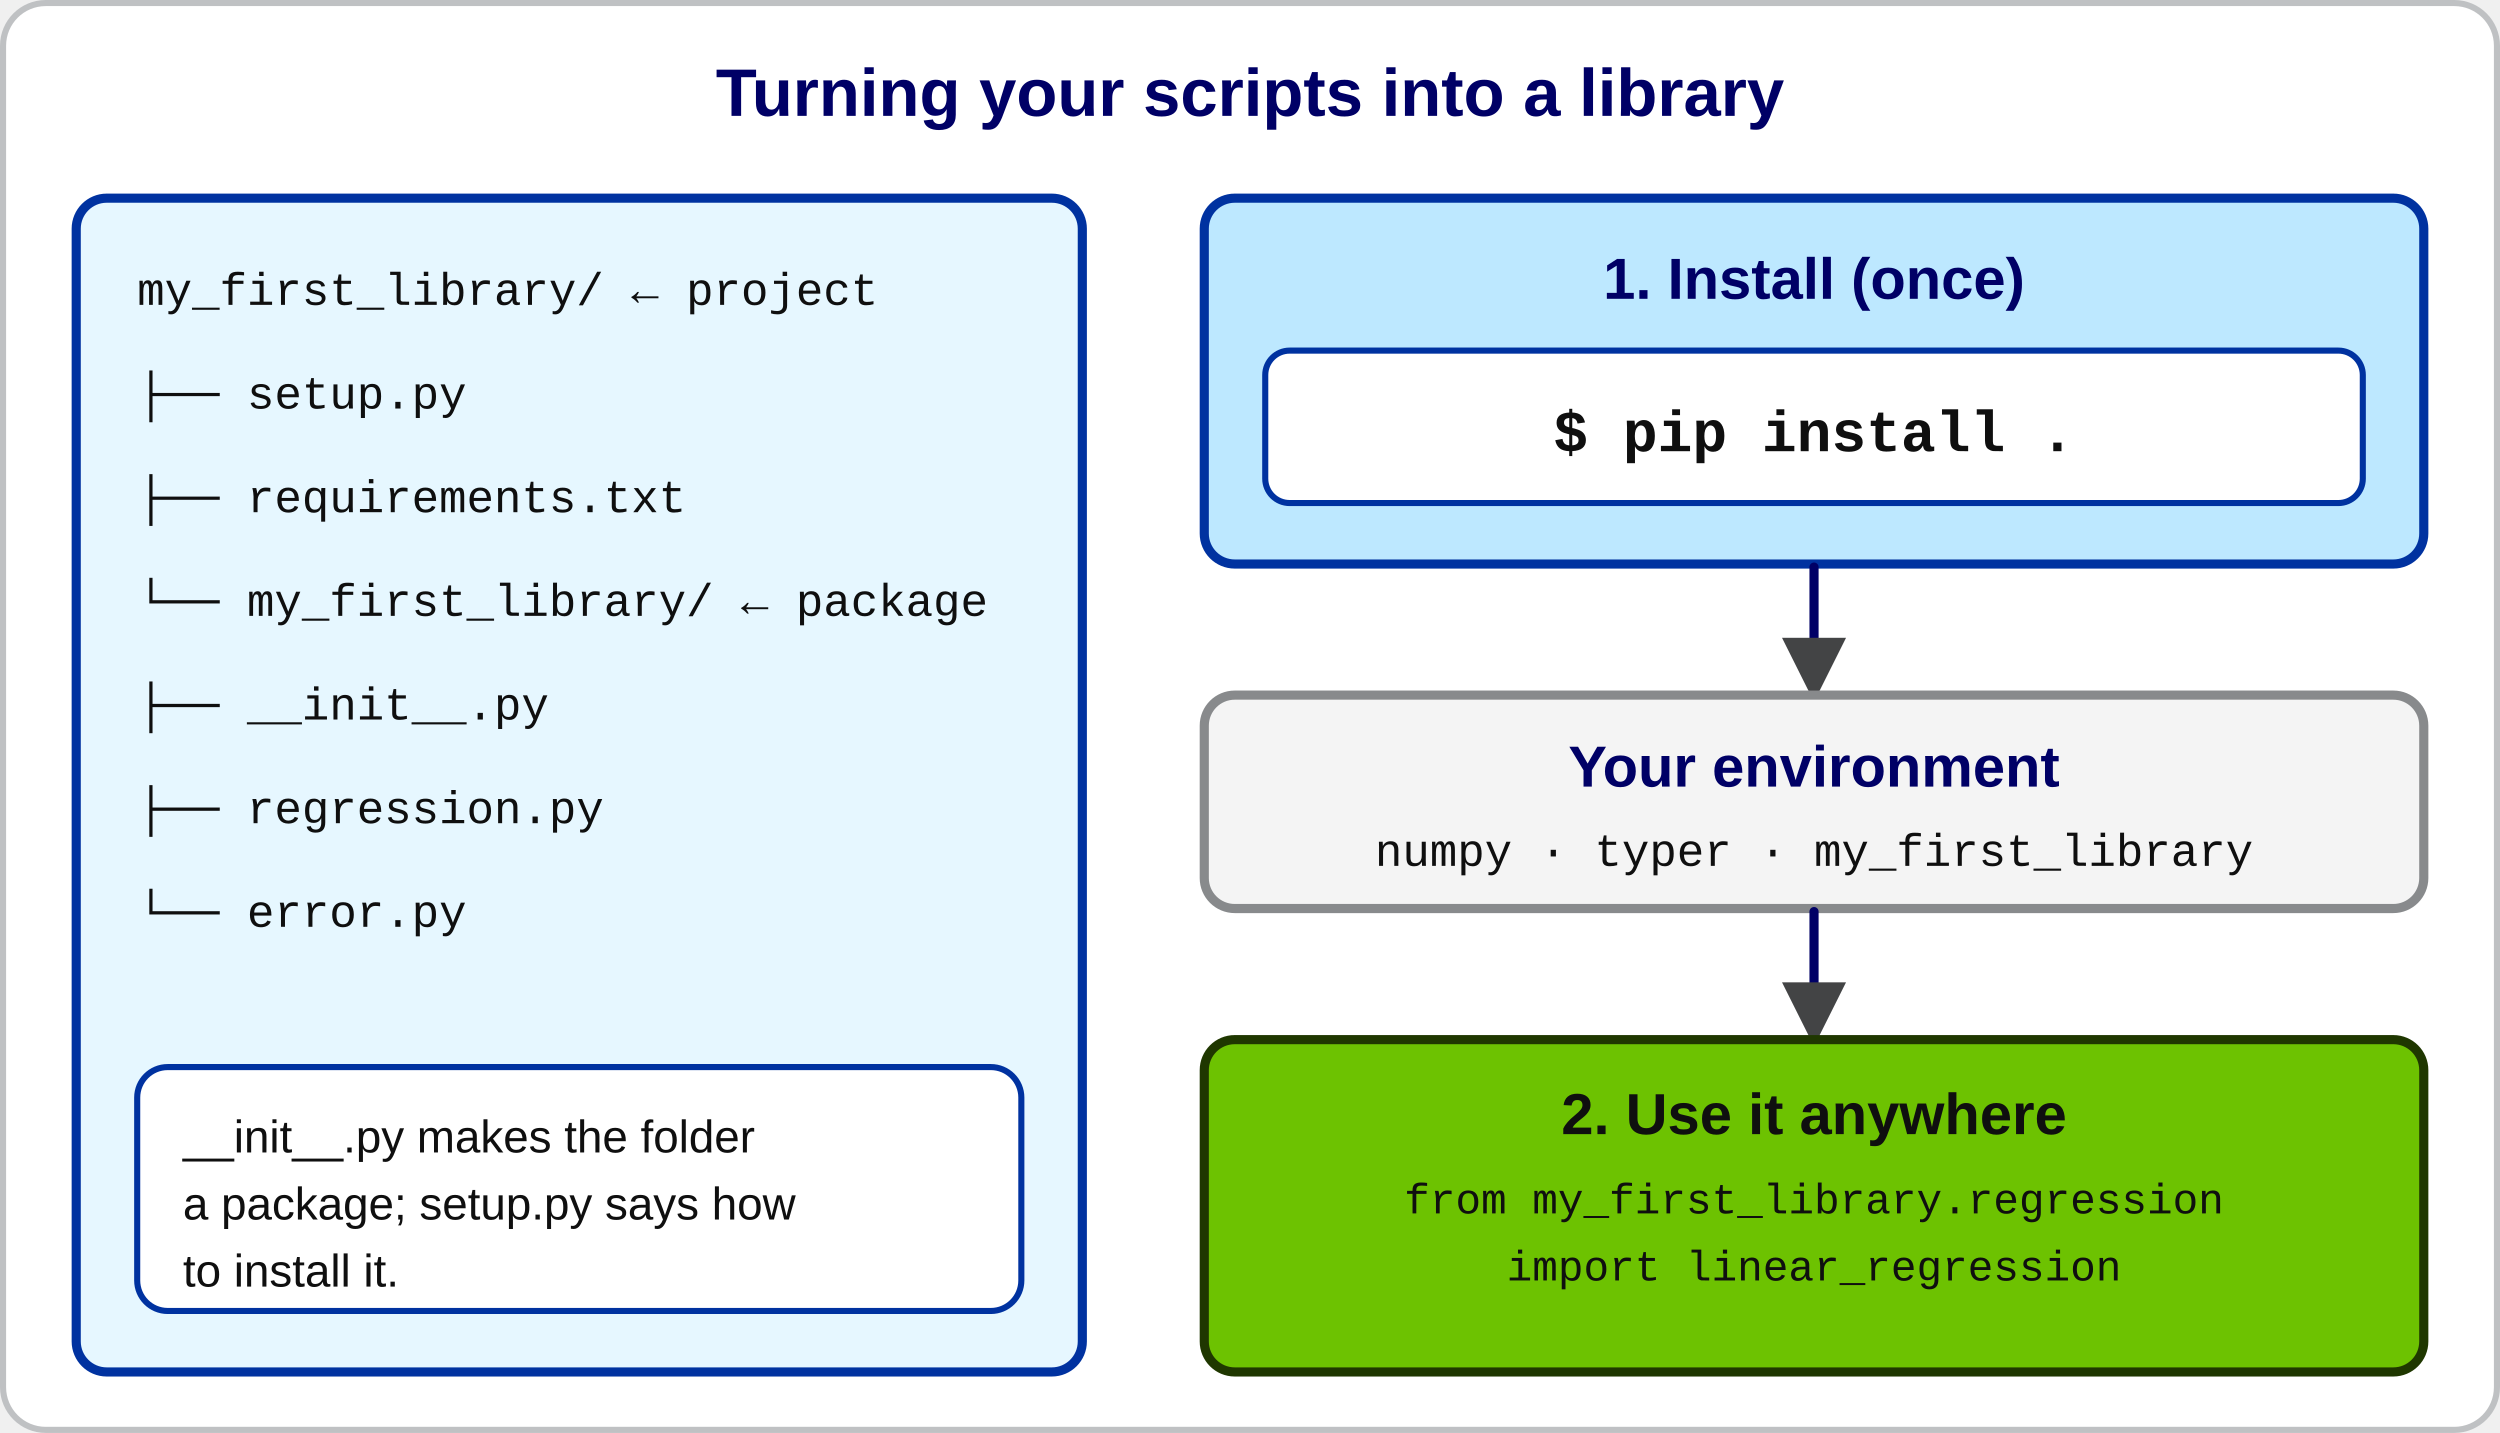
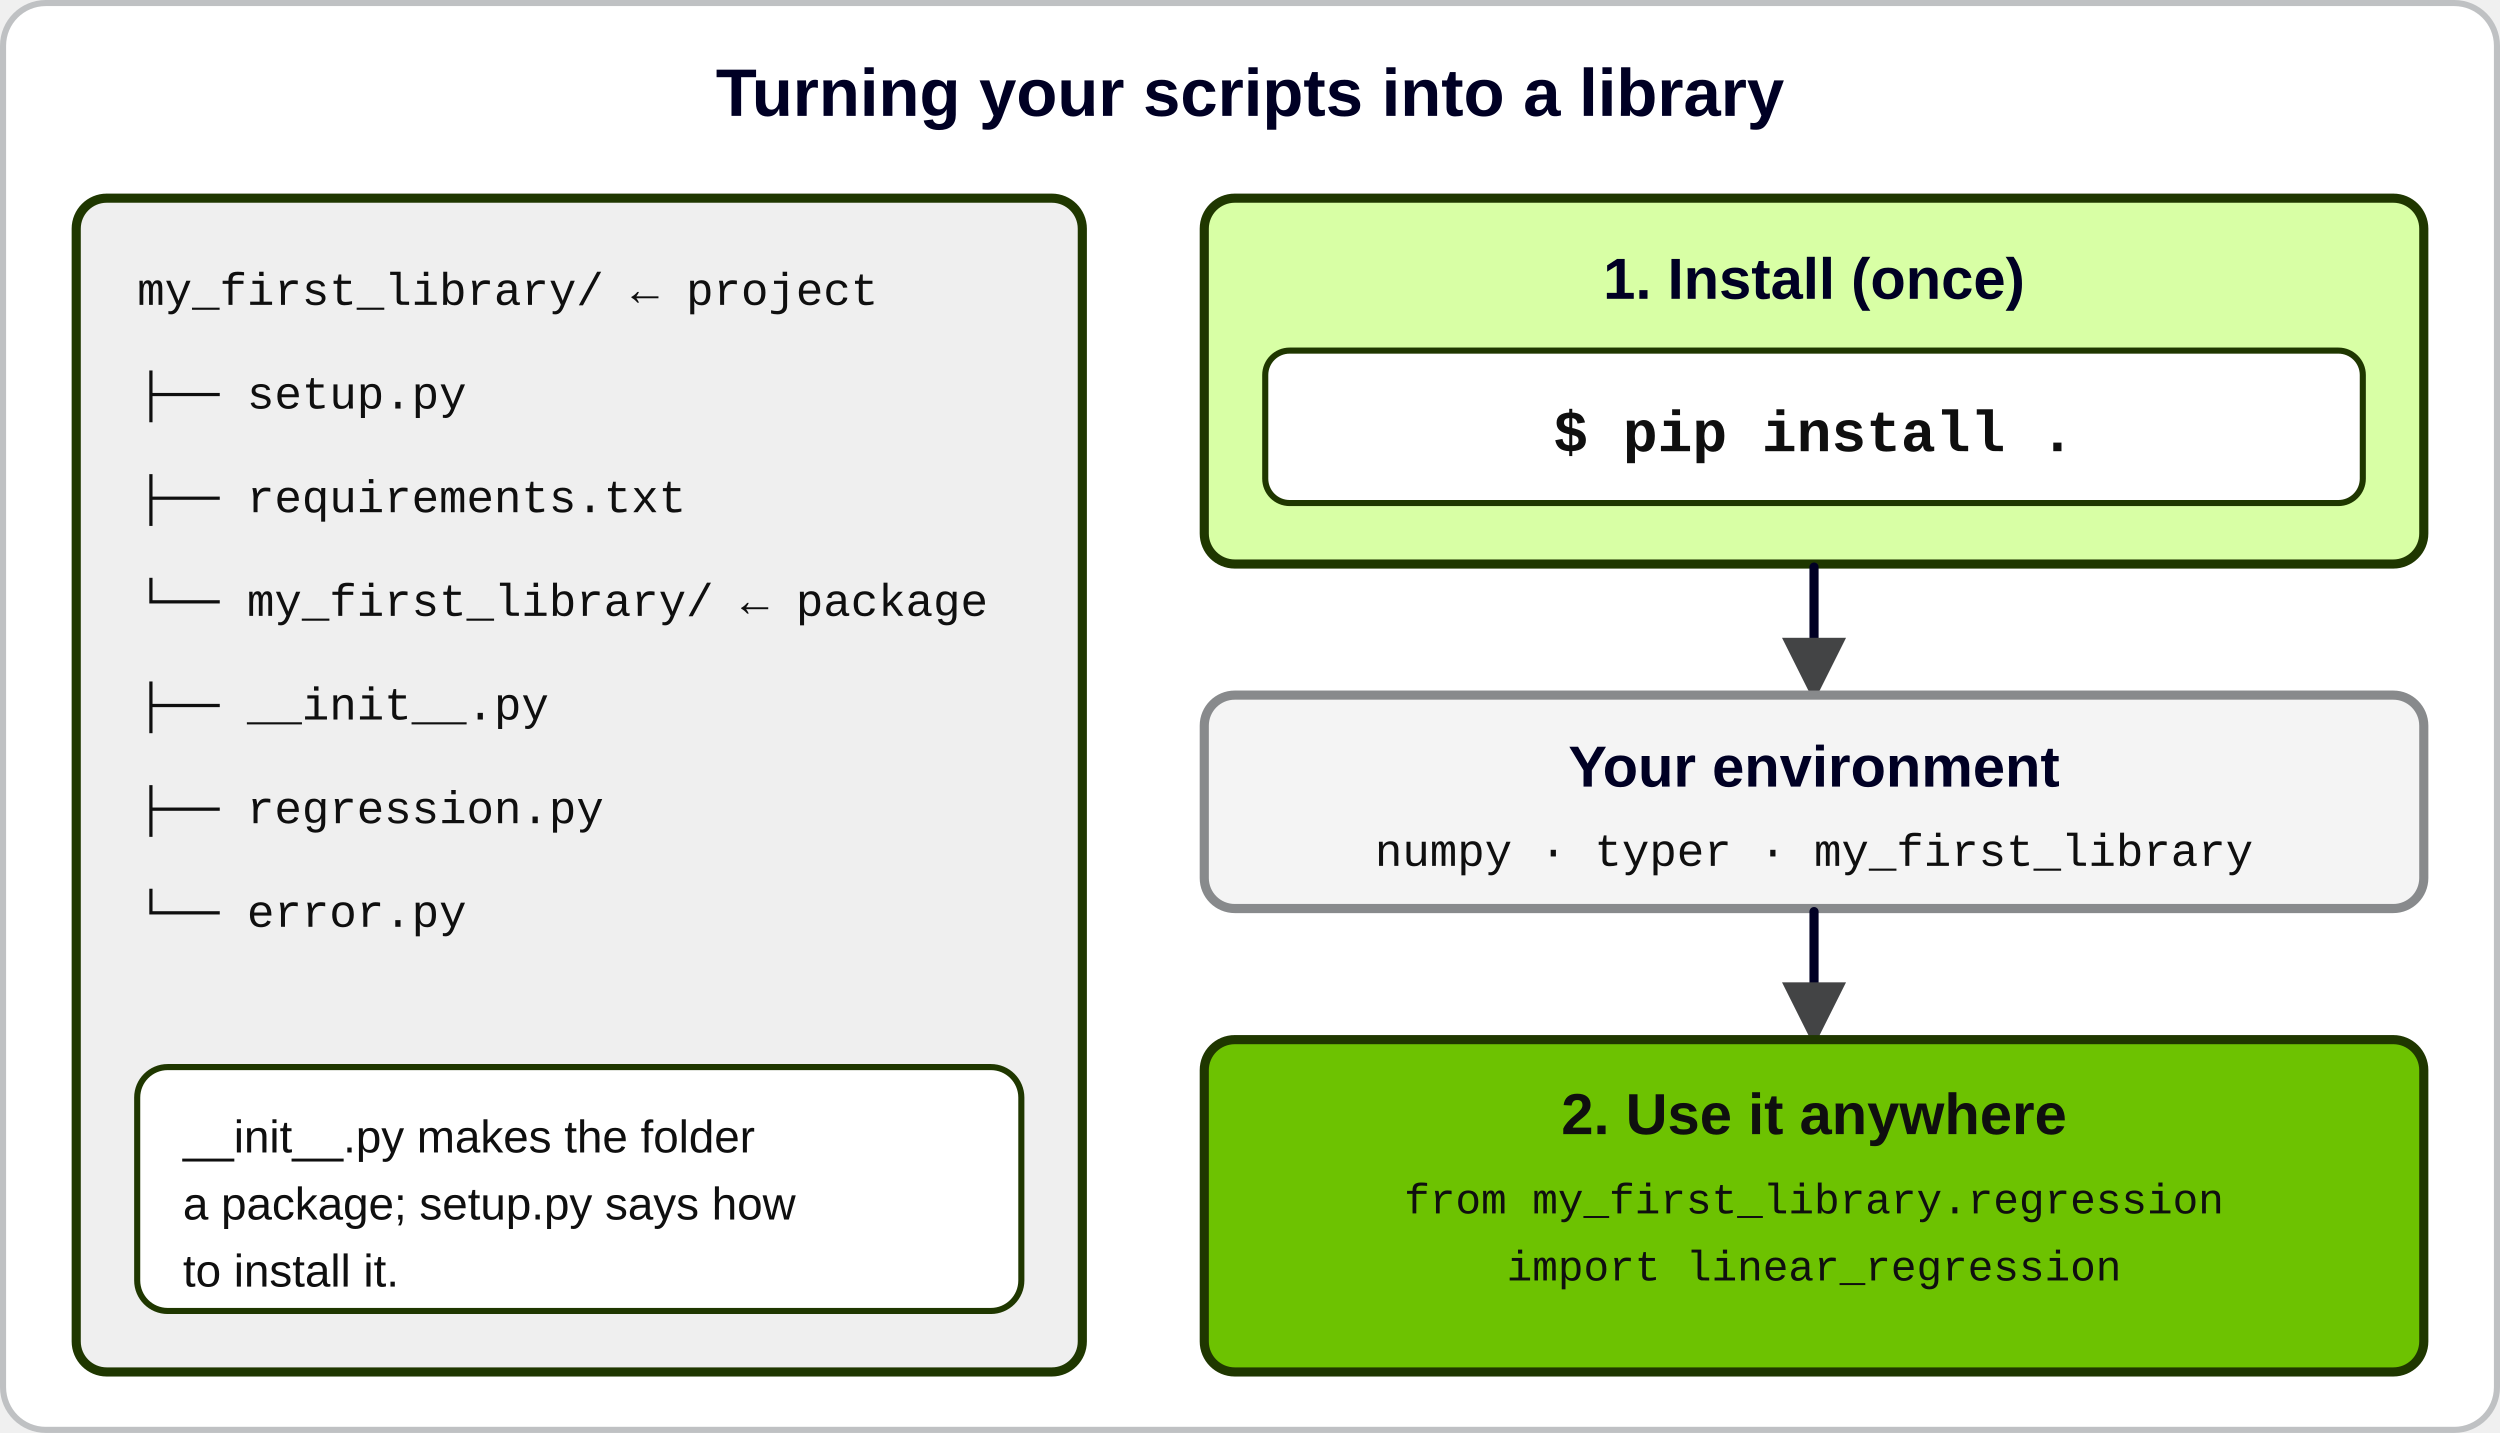
<svg xmlns="http://www.w3.org/2000/svg" viewBox="0 0 820 470" role="img" aria-labelledby="t d">
  <defs>
    <marker id="ar" viewBox="0 0 10 10" refX="8" refY="5" markerWidth="7" markerHeight="7" orient="auto-start-reverse">
      <path d="M0,0 L10,5 L0,10 z" fill="#434445" />
    </marker>
  </defs>
  <rect x="1" y="1" width="818" height="468" rx="14" fill="#FFFFFF" stroke="#BFC1C3" stroke-width="2" />
-   <text x="410" y="38" font-family="Montserrat, Arial, Helvetica, sans-serif" font-size="22" font-weight="700" fill="#000066" text-anchor="middle">Turning your scripts into a library</text>
-   <rect x="25" y="65" width="330" height="385" rx="10" fill="#E6F7FF" stroke="#0032A0" stroke-width="3" />
+   <text x="410" y="38" font-family="Montserrat, Arial, Helvetica, sans-serif" font-size="22" font-weight="700" fill="#000024" text-anchor="middle">Turning your scripts into a library</text>
+   <rect x="25" y="65" width="330" height="385" rx="10" fill="#efefef" stroke="#1f3700" stroke-width="3" />
  <text x="45" y="100" font-family="&quot;JetBrains Mono&quot;, Consolas, &quot;Courier New&quot;, monospace" font-size="15" font-weight="400" fill="#0F0F0F" text-anchor="start">my_first_library/   ← project</text>
  <text x="45" y="134" font-family="&quot;JetBrains Mono&quot;, Consolas, &quot;Courier New&quot;, monospace" font-size="15" font-weight="400" fill="#0F0F0F" text-anchor="start">├── setup.py</text>
  <text x="45" y="168" font-family="&quot;JetBrains Mono&quot;, Consolas, &quot;Courier New&quot;, monospace" font-size="15" font-weight="400" fill="#0F0F0F" text-anchor="start">├── requirements.txt</text>
  <text x="45" y="202" font-family="&quot;JetBrains Mono&quot;, Consolas, &quot;Courier New&quot;, monospace" font-size="15" font-weight="400" fill="#0F0F0F" text-anchor="start">└── my_first_library/  ← package</text>
  <text x="45" y="236" font-family="&quot;JetBrains Mono&quot;, Consolas, &quot;Courier New&quot;, monospace" font-size="15" font-weight="400" fill="#0F0F0F" text-anchor="start">    ├── __init__.py</text>
  <text x="45" y="270" font-family="&quot;JetBrains Mono&quot;, Consolas, &quot;Courier New&quot;, monospace" font-size="15" font-weight="400" fill="#0F0F0F" text-anchor="start">    ├── regression.py</text>
  <text x="45" y="304" font-family="&quot;JetBrains Mono&quot;, Consolas, &quot;Courier New&quot;, monospace" font-size="15" font-weight="400" fill="#0F0F0F" text-anchor="start">    └── error.py</text>
-   <rect x="45" y="350" width="290" height="80" rx="10" fill="#FFFFFF" stroke="#0032A0" stroke-width="2" />
+   <rect x="45" y="350" width="290" height="80" rx="10" fill="#FFFFFF" stroke="#1f3700" stroke-width="2" />
  <text x="60" y="378" font-family="Montserrat, Arial, Helvetica, sans-serif" font-size="15" font-weight="400" fill="#0F0F0F" text-anchor="start">__init__.py makes the folder</text>
  <text x="60" y="400" font-family="Montserrat, Arial, Helvetica, sans-serif" font-size="15" font-weight="400" fill="#0F0F0F" text-anchor="start">a package; setup.py says how</text>
  <text x="60" y="422" font-family="Montserrat, Arial, Helvetica, sans-serif" font-size="15" font-weight="400" fill="#0F0F0F" text-anchor="start">to install it.</text>
-   <rect x="395" y="65" width="400" height="120" rx="10" fill="#BDE8FF" stroke="#0032A0" stroke-width="3" />
-   <text x="595" y="98" font-family="Montserrat, Arial, Helvetica, sans-serif" font-size="19" font-weight="700" fill="#000066" text-anchor="middle">1. Install (once)</text>
-   <rect x="415" y="115" width="360" height="50" rx="8" fill="#FFFFFF" stroke="#0032A0" stroke-width="2" />
+   <rect x="395" y="65" width="400" height="120" rx="10" fill="#d8ffa5" stroke="#1f3700" stroke-width="3" />
+   <text x="595" y="98" font-family="Montserrat, Arial, Helvetica, sans-serif" font-size="19" font-weight="700" fill="#000024" text-anchor="middle">1. Install (once)</text>
+   <rect x="415" y="115" width="360" height="50" rx="8" fill="#FFFFFF" stroke="#1f3700" stroke-width="2" />
  <text x="595" y="148" font-family="&quot;JetBrains Mono&quot;, Consolas, &quot;Courier New&quot;, monospace" font-size="19" font-weight="700" fill="#0F0F0F" text-anchor="middle">$ pip install .</text>
-   <line x1="595" y1="186" x2="595" y2="226" stroke="#000066" stroke-width="3" stroke-linecap="round" marker-end="url(#ar)" />
+   <line x1="595" y1="186" x2="595" y2="226" stroke="#000024" stroke-width="3" stroke-linecap="round" marker-end="url(#ar)" />
  <rect x="395" y="228" width="400" height="70" rx="10" fill="#F4F4F4" stroke="#888A8C" stroke-width="3" />
-   <text x="595" y="258" font-family="Montserrat, Arial, Helvetica, sans-serif" font-size="19" font-weight="700" fill="#000066" text-anchor="middle">Your environment</text>
+   <text x="595" y="258" font-family="Montserrat, Arial, Helvetica, sans-serif" font-size="19" font-weight="700" fill="#000024" text-anchor="middle">Your environment</text>
  <text x="595" y="284" font-family="&quot;JetBrains Mono&quot;, Consolas, &quot;Courier New&quot;, monospace" font-size="15" font-weight="400" fill="#0F0F0F" text-anchor="middle">numpy · typer · my_first_library</text>
-   <line x1="595" y1="299" x2="595" y2="339" stroke="#000066" stroke-width="3" stroke-linecap="round" marker-end="url(#ar)" />
+   <line x1="595" y1="299" x2="595" y2="339" stroke="#000024" stroke-width="3" stroke-linecap="round" marker-end="url(#ar)" />
  <rect x="395" y="341" width="400" height="109" rx="10" fill="#6DC201" stroke="#1F3700" stroke-width="3" />
  <text x="595" y="372" font-family="Montserrat, Arial, Helvetica, sans-serif" font-size="19" font-weight="700" fill="#0F0F0F" text-anchor="middle">2. Use it anywhere</text>
  <text x="595" y="398" font-family="&quot;JetBrains Mono&quot;, Consolas, &quot;Courier New&quot;, monospace" font-size="14" font-weight="400" fill="#0F0F0F" text-anchor="middle">from my_first_library.regression</text>
  <text x="595" y="420" font-family="&quot;JetBrains Mono&quot;, Consolas, &quot;Courier New&quot;, monospace" font-size="14" font-weight="400" fill="#0F0F0F" text-anchor="middle">    import linear_regression</text>
</svg>
